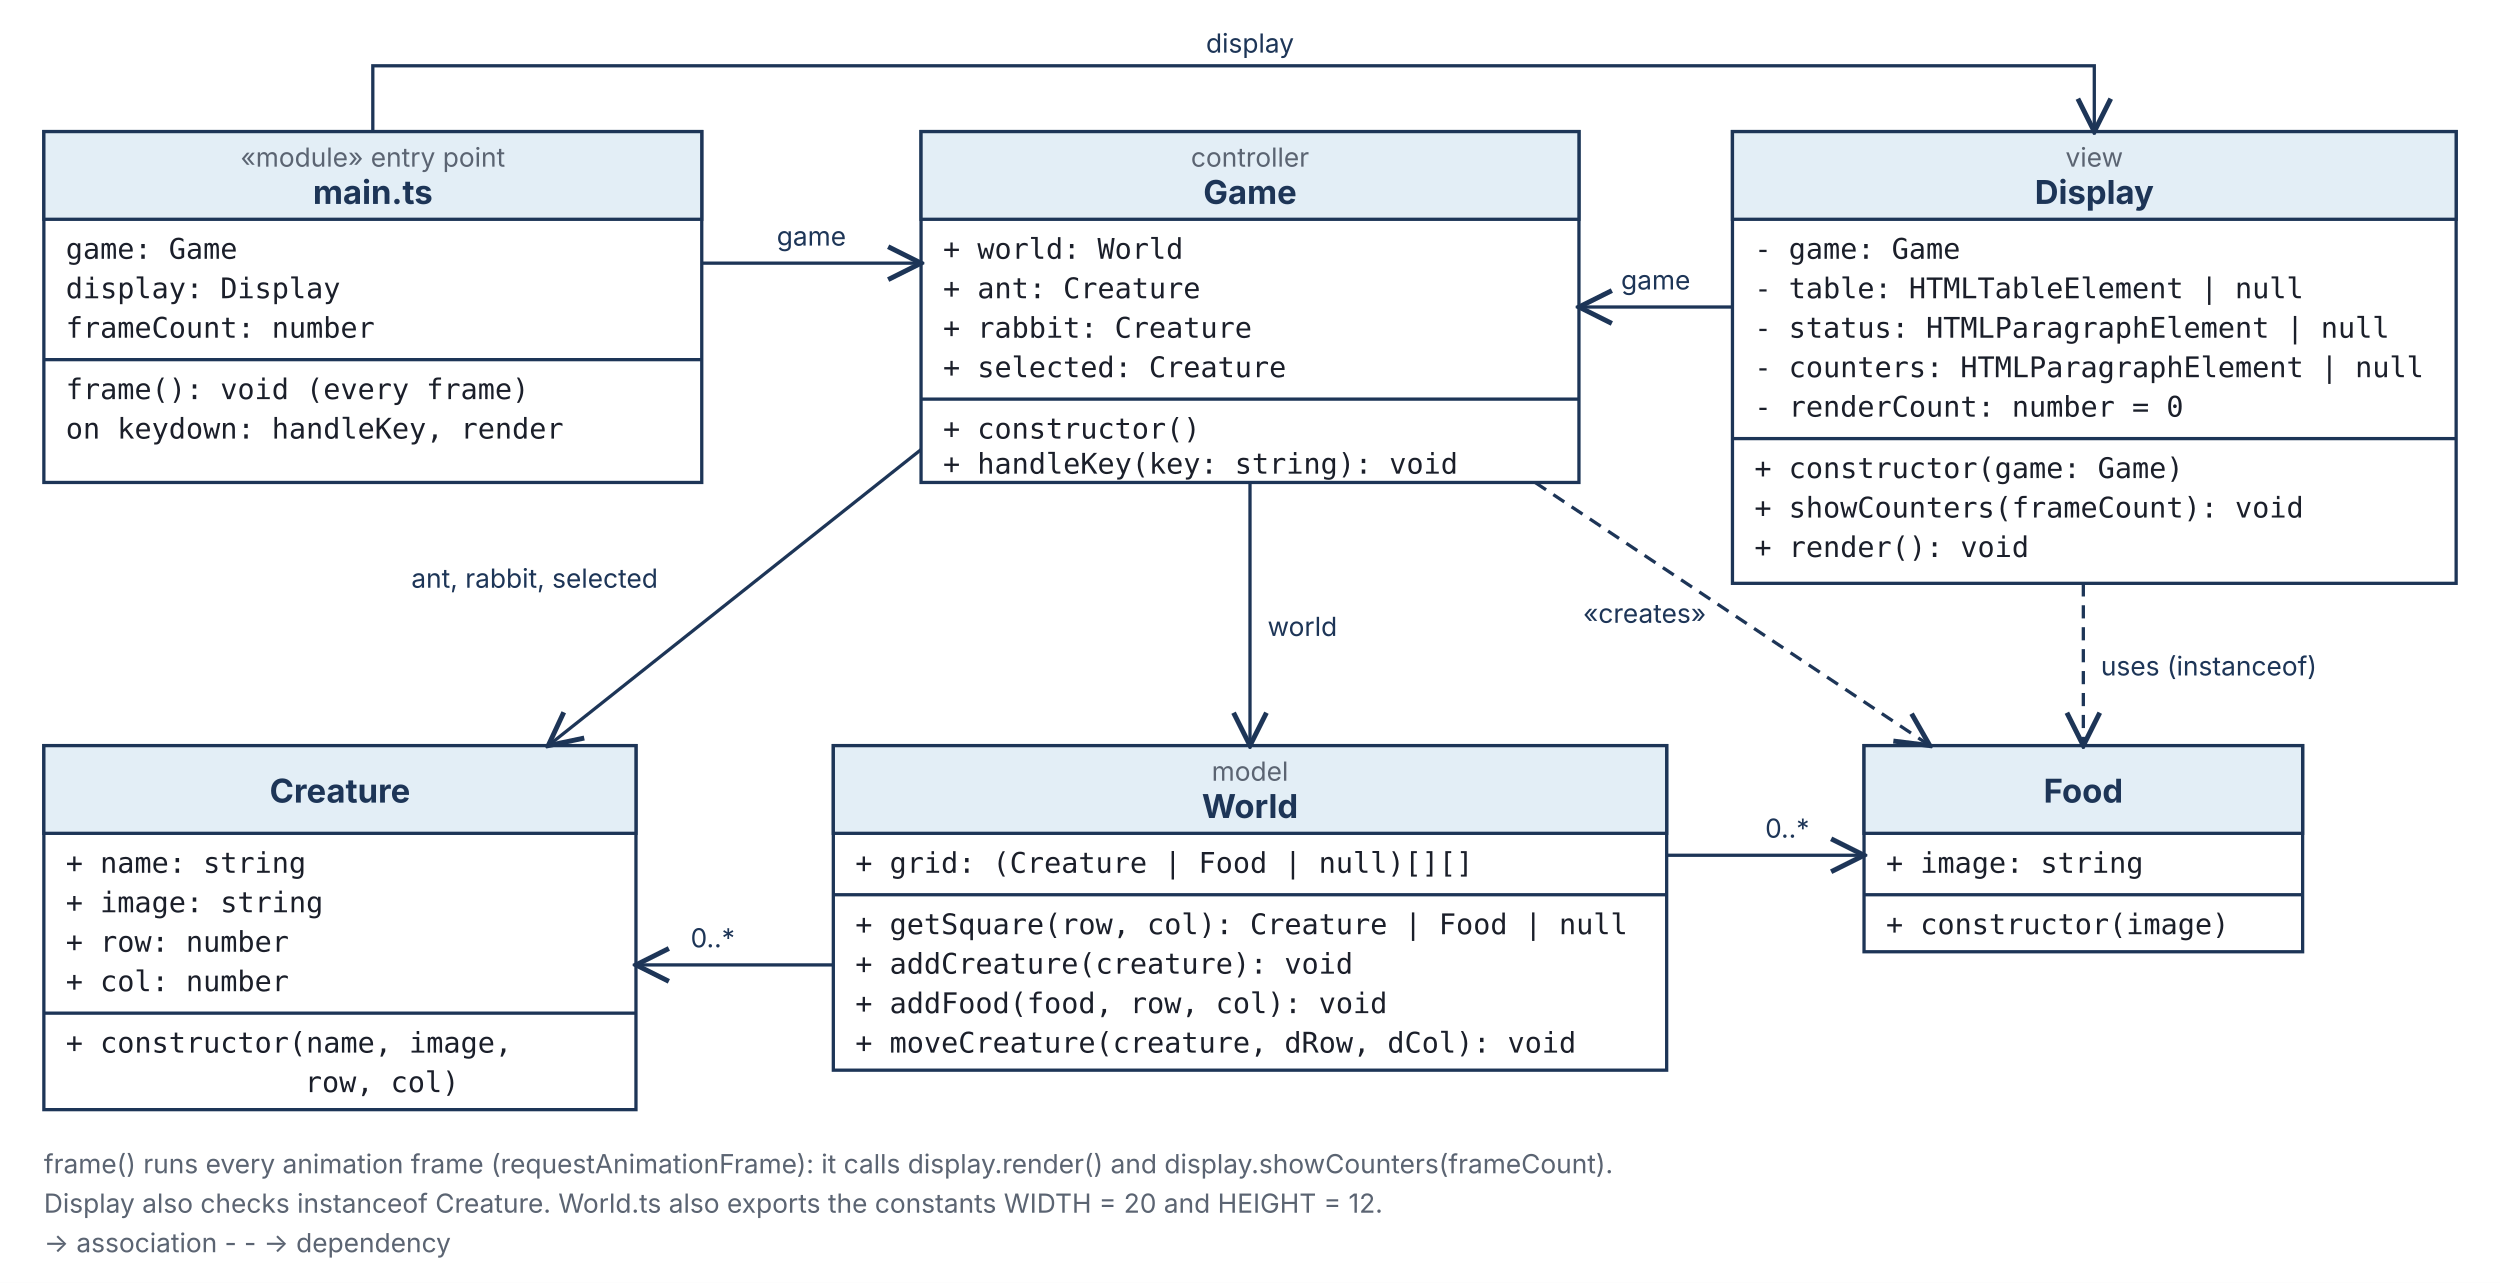
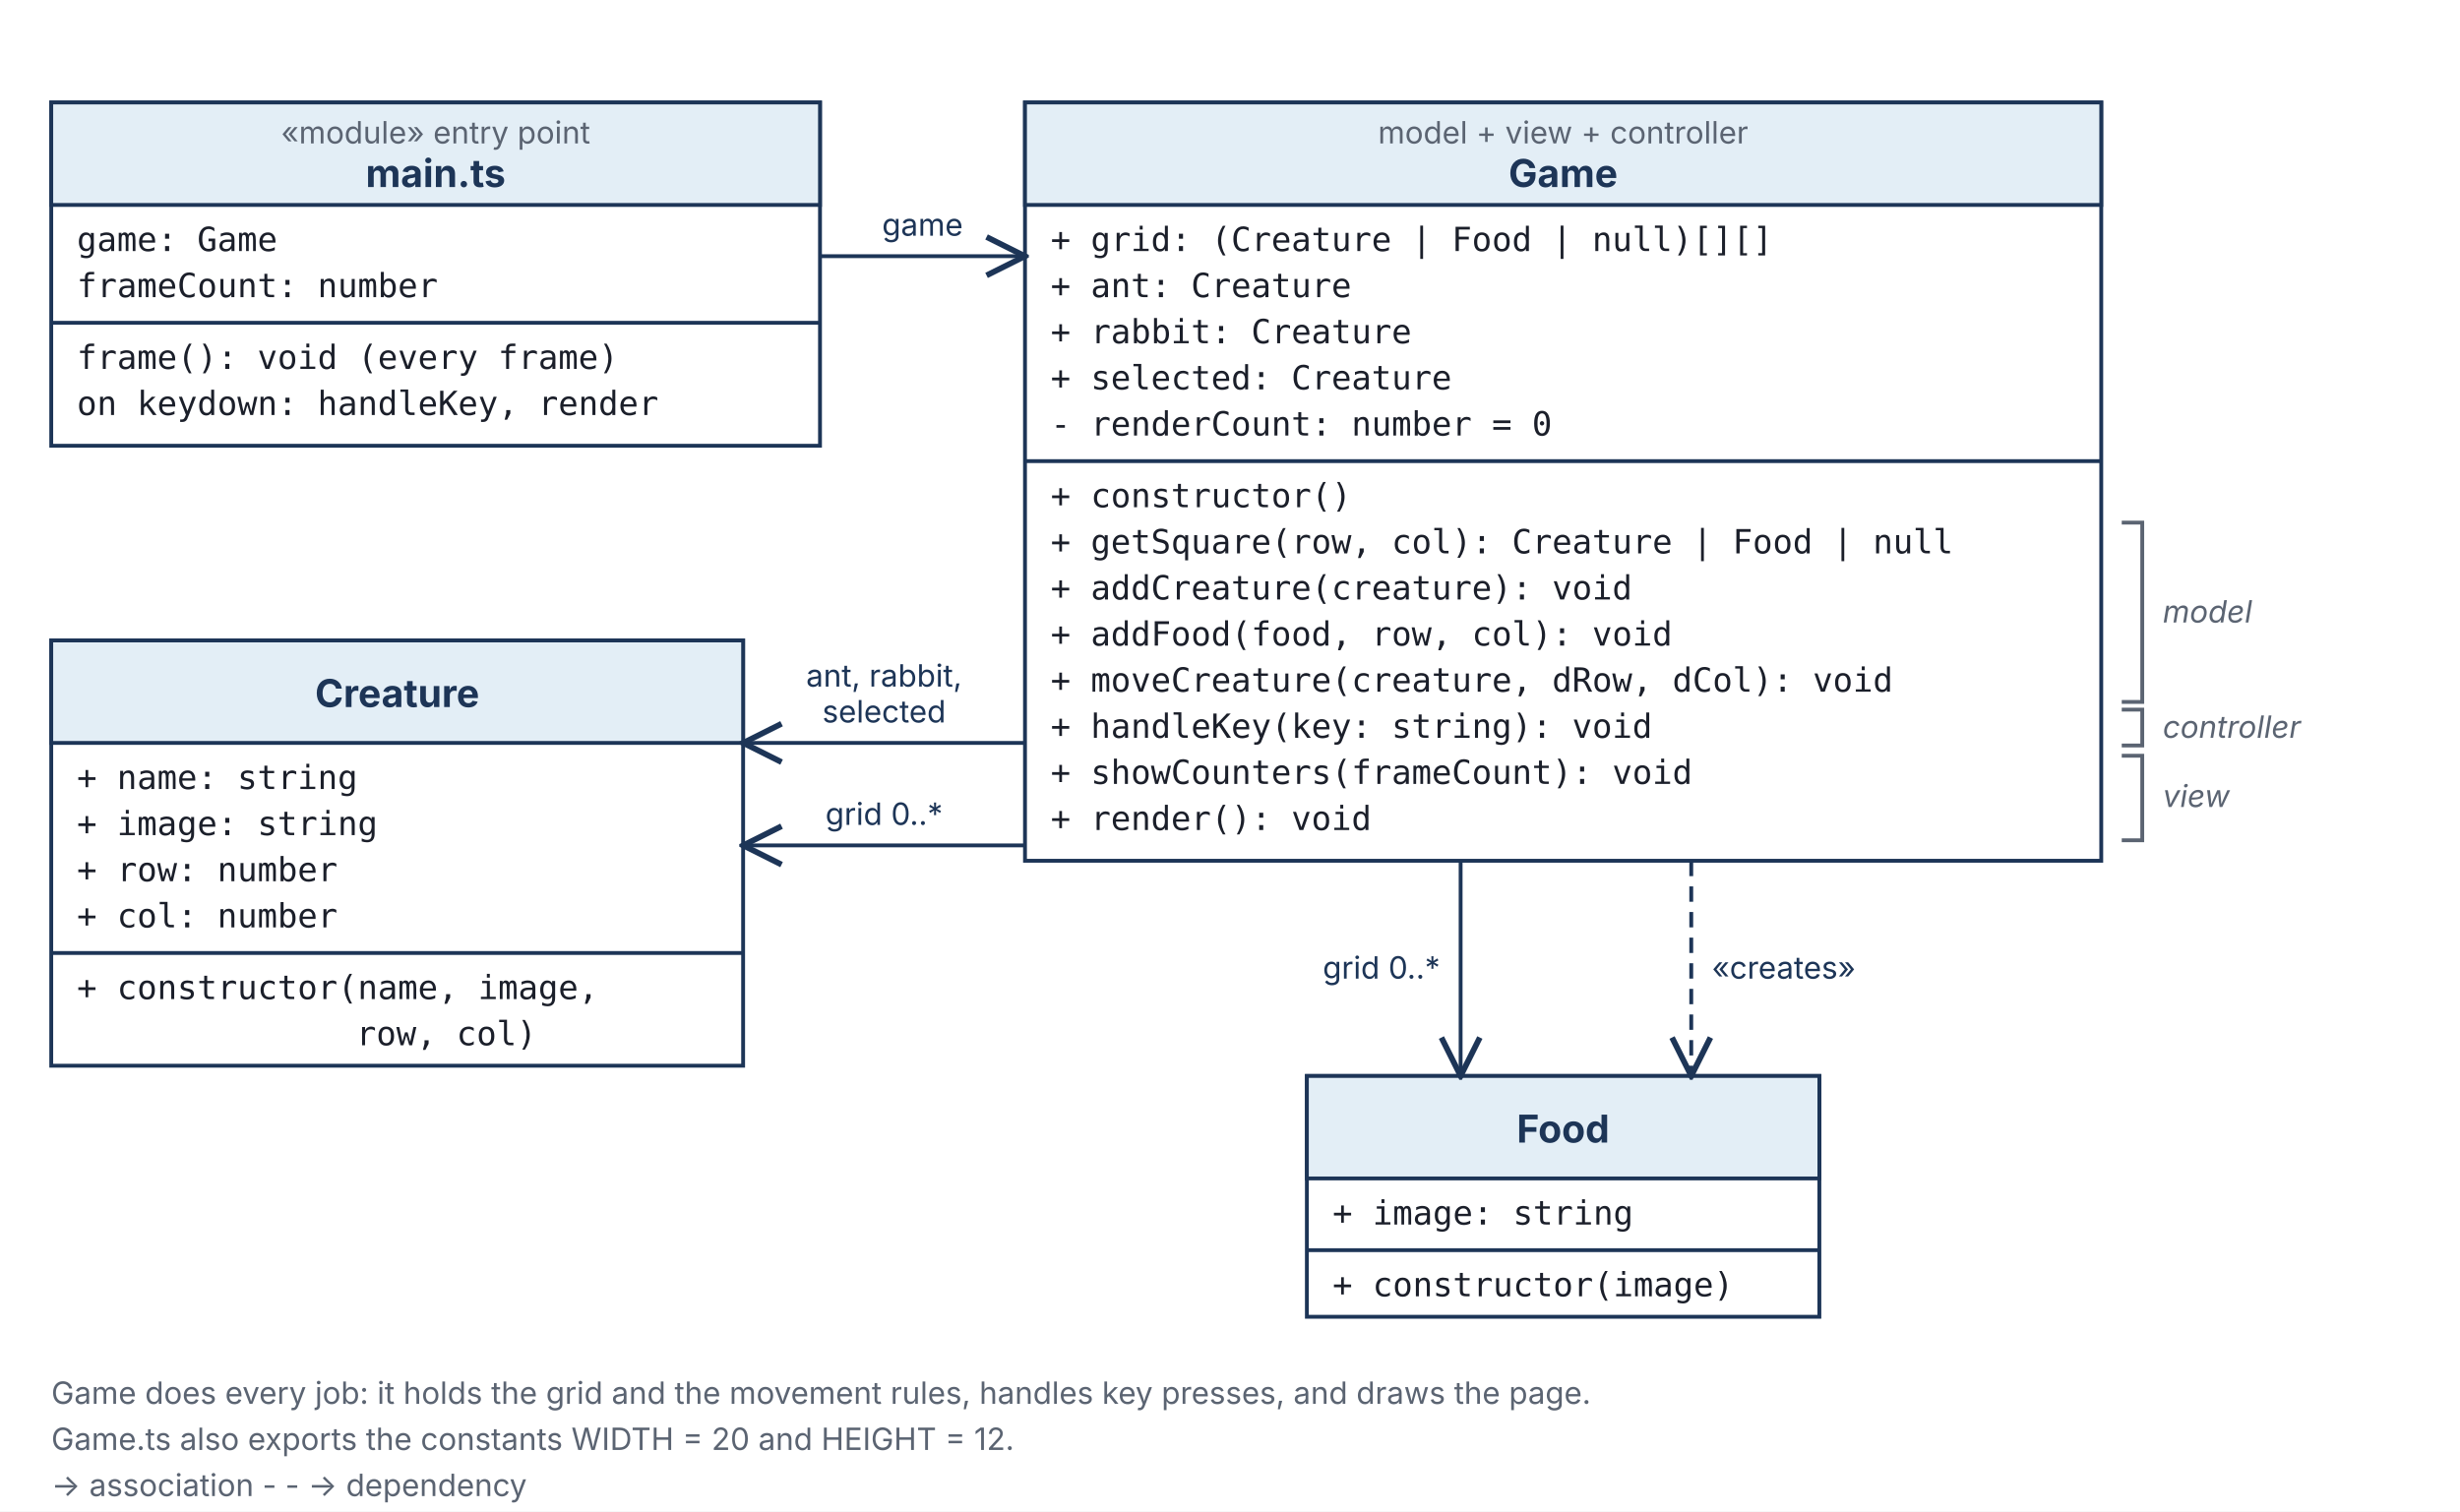
- <svg xmlns="http://www.w3.org/2000/svg" viewBox="0 0 1140 585" width="1140" height="585" font-family="Menlo, Consolas, monospace" font-size="13">
+ <svg xmlns="http://www.w3.org/2000/svg" viewBox="0 0 960 590" width="960" height="590" font-family="Menlo, Consolas, monospace" font-size="13">
  <defs>
    <marker id="arrow" viewBox="0 0 12 12" refX="11" refY="6" markerWidth="12" markerHeight="12" orient="auto-start-reverse">
      <path d="M1,1 L11,6 L1,11" fill="none" stroke="#1d3557" stroke-width="1.5" />
    </marker>
  </defs>
  <style>
    .box { fill: #ffffff; stroke: #1d3557; stroke-width: 1.5; }
    .head { fill: #e3eef6; stroke: #1d3557; stroke-width: 1.5; }
    .title { font-family: system-ui, -apple-system, "Segoe UI", sans-serif; font-weight: bold; font-size: 15px; fill: #1d3557; }
    .stereo { font-family: system-ui, -apple-system, "Segoe UI", sans-serif; font-size: 12px; fill: #5b6472; }
    .line { stroke: #1d3557; stroke-width: 1.5; fill: none; }
    .dashed { stroke: #1d3557; stroke-width: 1.5; fill: none; stroke-dasharray: 6 4; }
+     .brace { stroke: #5b6472; stroke-width: 1.5; fill: none; }
    .label { font-family: system-ui, -apple-system, "Segoe UI", sans-serif; font-size: 12px; fill: #1d3557; }
+     .role { font-family: system-ui, -apple-system, "Segoe UI", sans-serif; font-size: 12px; font-style: italic; fill: #5b6472; }
    .note { font-family: system-ui, -apple-system, "Segoe UI", sans-serif; font-size: 12px; fill: #5b6472; }
    text { fill: #1b1f2a; }
  </style>
-   <rect width="1140" height="585" fill="#ffffff" />
-   <rect class="box" x="20" y="60" width="300" height="160" />
-   <rect class="head" x="20" y="60" width="300" height="40" />
-   <text class="stereo" x="170" y="76" text-anchor="middle">«module» entry point</text>
-   <text class="title" x="170" y="93" text-anchor="middle">main.ts</text>
-   <text x="30" y="118">game: Game</text>
-   <text x="30" y="136">display: Display</text>
-   <text x="30" y="154">frameCount: number</text>
-   <line class="line" x1="20" y1="164" x2="320" y2="164" />
-   <text x="30" y="182">frame(): void  (every frame)</text>
-   <text x="30" y="200">on keydown: handleKey, render</text>
-   <rect class="box" x="420" y="60" width="300" height="160" />
-   <rect class="head" x="420" y="60" width="300" height="40" />
-   <text class="stereo" x="570" y="76" text-anchor="middle">controller</text>
-   <text class="title" x="570" y="93" text-anchor="middle">Game</text>
-   <text x="430" y="118">+ world: World</text>
-   <text x="430" y="136">+ ant: Creature</text>
-   <text x="430" y="154">+ rabbit: Creature</text>
-   <text x="430" y="172">+ selected: Creature</text>
-   <line class="line" x1="420" y1="182" x2="720" y2="182" />
-   <text x="430" y="200">+ constructor()</text>
-   <text x="430" y="216">+ handleKey(key: string): void</text>
-   <rect class="box" x="790" y="60" width="330" height="206" />
-   <rect class="head" x="790" y="60" width="330" height="40" />
-   <text class="stereo" x="955" y="76" text-anchor="middle">view</text>
-   <text class="title" x="955" y="93" text-anchor="middle">Display</text>
-   <text x="800" y="118">- game: Game</text>
-   <text x="800" y="136">- table: HTMLTableElement | null</text>
-   <text x="800" y="154">- status: HTMLParagraphElement | null</text>
-   <text x="800" y="172">- counters: HTMLParagraphElement | null</text>
-   <text x="800" y="190">- renderCount: number = 0</text>
-   <line class="line" x1="790" y1="200" x2="1120" y2="200" />
-   <text x="800" y="218">+ constructor(game: Game)</text>
-   <text x="800" y="236">+ showCounters(frameCount): void</text>
-   <text x="800" y="254">+ render(): void</text>
-   <rect class="box" x="380" y="340" width="380" height="148" />
-   <rect class="head" x="380" y="340" width="380" height="40" />
-   <text class="stereo" x="570" y="356" text-anchor="middle">model</text>
-   <text class="title" x="570" y="373" text-anchor="middle">World</text>
-   <text x="390" y="398">+ grid: (Creature | Food | null)[][]</text>
-   <line class="line" x1="380" y1="408" x2="760" y2="408" />
-   <text x="390" y="426">+ getSquare(row, col): Creature | Food | null</text>
-   <text x="390" y="444">+ addCreature(creature): void</text>
-   <text x="390" y="462">+ addFood(food, row, col): void</text>
-   <text x="390" y="480">+ moveCreature(creature, dRow, dCol): void</text>
-   <rect class="box" x="20" y="340" width="270" height="166" />
-   <rect class="head" x="20" y="340" width="270" height="40" />
-   <text class="title" x="155" y="366" text-anchor="middle">Creature</text>
-   <text x="30" y="398">+ name: string</text>
-   <text x="30" y="416">+ image: string</text>
-   <text x="30" y="434">+ row: number</text>
-   <text x="30" y="452">+ col: number</text>
-   <line class="line" x1="20" y1="462" x2="290" y2="462" />
-   <text x="30" y="480">+ constructor(name, image,</text>
-   <text x="139" y="498">row, col)</text>
-   <rect class="box" x="850" y="340" width="200" height="94" />
-   <rect class="head" x="850" y="340" width="200" height="40" />
-   <text class="title" x="950" y="366" text-anchor="middle">Food</text>
-   <text x="860" y="398">+ image: string</text>
-   <line class="line" x1="850" y1="408" x2="1050" y2="408" />
-   <text x="860" y="426">+ constructor(image)</text>
-   <line class="line" x1="320" y1="120" x2="420" y2="120" marker-end="url(#arrow)" />
-   <text class="label" x="370" y="112" text-anchor="middle">game</text>
-   <path class="line" d="M170,60 L170,30 L955,30 L955,60" marker-end="url(#arrow)" />
-   <text class="label" x="570" y="24" text-anchor="middle">display</text>
-   <line class="line" x1="790" y1="140" x2="720" y2="140" marker-end="url(#arrow)" />
-   <text class="label" x="755" y="132" text-anchor="middle">game</text>
-   <line class="dashed" x1="950" y1="266" x2="950" y2="340" marker-end="url(#arrow)" />
-   <text class="label" x="958" y="308">uses (instanceof)</text>
-   <line class="line" x1="570" y1="220" x2="570" y2="340" marker-end="url(#arrow)" />
-   <text class="label" x="578" y="290">world</text>
-   <line class="line" x1="420" y1="205" x2="250" y2="340" marker-end="url(#arrow)" />
-   <text class="label" x="300" y="268" text-anchor="end">ant, rabbit, selected</text>
-   <line class="dashed" x1="700" y1="220" x2="880" y2="340" marker-end="url(#arrow)" />
-   <text class="label" x="778" y="284" text-anchor="end">«creates»</text>
-   <line class="line" x1="380" y1="440" x2="290" y2="440" marker-end="url(#arrow)" />
-   <text class="label" x="325" y="432" text-anchor="middle">0..*</text>
-   <line class="line" x1="760" y1="390" x2="850" y2="390" marker-end="url(#arrow)" />
-   <text class="label" x="815" y="382" text-anchor="middle">0..*</text>
-   <text class="note" x="20" y="535">frame() runs every animation frame (requestAnimationFrame): it calls display.render() and display.showCounters(frameCount).</text>
-   <text class="note" x="20" y="553">Display also checks instanceof Creature. World.ts also exports the constants WIDTH = 20 and HEIGHT = 12.</text>
-   <text class="note" x="20" y="571">→ association    - - → dependency</text>
+   <rect width="960" height="590" fill="#ffffff" />
+   <rect class="box" x="20" y="40" width="300" height="134" />
+   <rect class="head" x="20" y="40" width="300" height="40" />
+   <text class="stereo" x="170" y="56" text-anchor="middle">«module» entry point</text>
+   <text class="title" x="170" y="73" text-anchor="middle">main.ts</text>
+   <text x="30" y="98">game: Game</text>
+   <text x="30" y="116">frameCount: number</text>
+   <line class="line" x1="20" y1="126" x2="320" y2="126" />
+   <text x="30" y="144">frame(): void  (every frame)</text>
+   <text x="30" y="162">on keydown: handleKey, render</text>
+   <rect class="box" x="400" y="40" width="420" height="296" />
+   <rect class="head" x="400" y="40" width="420" height="40" />
+   <text class="stereo" x="610" y="56" text-anchor="middle">model + view + controller</text>
+   <text class="title" x="610" y="73" text-anchor="middle">Game</text>
+   <text x="410" y="98">+ grid: (Creature | Food | null)[][]</text>
+   <text x="410" y="116">+ ant: Creature</text>
+   <text x="410" y="134">+ rabbit: Creature</text>
+   <text x="410" y="152">+ selected: Creature</text>
+   <text x="410" y="170">- renderCount: number = 0</text>
+   <line class="line" x1="400" y1="180" x2="820" y2="180" />
+   <text x="410" y="198">+ constructor()</text>
+   <text x="410" y="216">+ getSquare(row, col): Creature | Food | null</text>
+   <text x="410" y="234">+ addCreature(creature): void</text>
+   <text x="410" y="252">+ addFood(food, row, col): void</text>
+   <text x="410" y="270">+ moveCreature(creature, dRow, dCol): void</text>
+   <text x="410" y="288">+ handleKey(key: string): void</text>
+   <text x="410" y="306">+ showCounters(frameCount): void</text>
+   <text x="410" y="324">+ render(): void</text>
+   <path class="brace" d="M828,204 L836,204 L836,274 L828,274" />
+   <text class="role" x="844" y="243">model</text>
+   <path class="brace" d="M828,277 L836,277 L836,291 L828,291" />
+   <text class="role" x="844" y="288">controller</text>
+   <path class="brace" d="M828,295 L836,295 L836,328 L828,328" />
+   <text class="role" x="844" y="315">view</text>
+   <rect class="box" x="20" y="250" width="270" height="166" />
+   <rect class="head" x="20" y="250" width="270" height="40" />
+   <text class="title" x="155" y="276" text-anchor="middle">Creature</text>
+   <text x="30" y="308">+ name: string</text>
+   <text x="30" y="326">+ image: string</text>
+   <text x="30" y="344">+ row: number</text>
+   <text x="30" y="362">+ col: number</text>
+   <line class="line" x1="20" y1="372" x2="290" y2="372" />
+   <text x="30" y="390">+ constructor(name, image,</text>
+   <text x="139" y="408">row, col)</text>
+   <rect class="box" x="510" y="420" width="200" height="94" />
+   <rect class="head" x="510" y="420" width="200" height="40" />
+   <text class="title" x="610" y="446" text-anchor="middle">Food</text>
+   <text x="520" y="478">+ image: string</text>
+   <line class="line" x1="510" y1="488" x2="710" y2="488" />
+   <text x="520" y="506">+ constructor(image)</text>
+   <line class="line" x1="320" y1="100" x2="400" y2="100" marker-end="url(#arrow)" />
+   <text class="label" x="360" y="92" text-anchor="middle">game</text>
+   <line class="line" x1="400" y1="290" x2="290" y2="290" marker-end="url(#arrow)" />
+   <text class="label" x="345" y="268" text-anchor="middle">ant, rabbit,</text>
+   <text class="label" x="345" y="282" text-anchor="middle">selected</text>
+   <line class="line" x1="400" y1="330" x2="290" y2="330" marker-end="url(#arrow)" />
+   <text class="label" x="345" y="322" text-anchor="middle">grid 0..*</text>
+   <line class="line" x1="570" y1="336" x2="570" y2="420" marker-end="url(#arrow)" />
+   <text class="label" x="562" y="382" text-anchor="end">grid 0..*</text>
+   <line class="dashed" x1="660" y1="336" x2="660" y2="420" marker-end="url(#arrow)" />
+   <text class="label" x="668" y="382">«creates»</text>
+   <text class="note" x="20" y="548">Game does every job: it holds the grid and the movement rules, handles key presses, and draws the page.</text>
+   <text class="note" x="20" y="566">Game.ts also exports the constants WIDTH = 20 and HEIGHT = 12.</text>
+   <text class="note" x="20" y="584">→ association    - - → dependency</text>
</svg>
